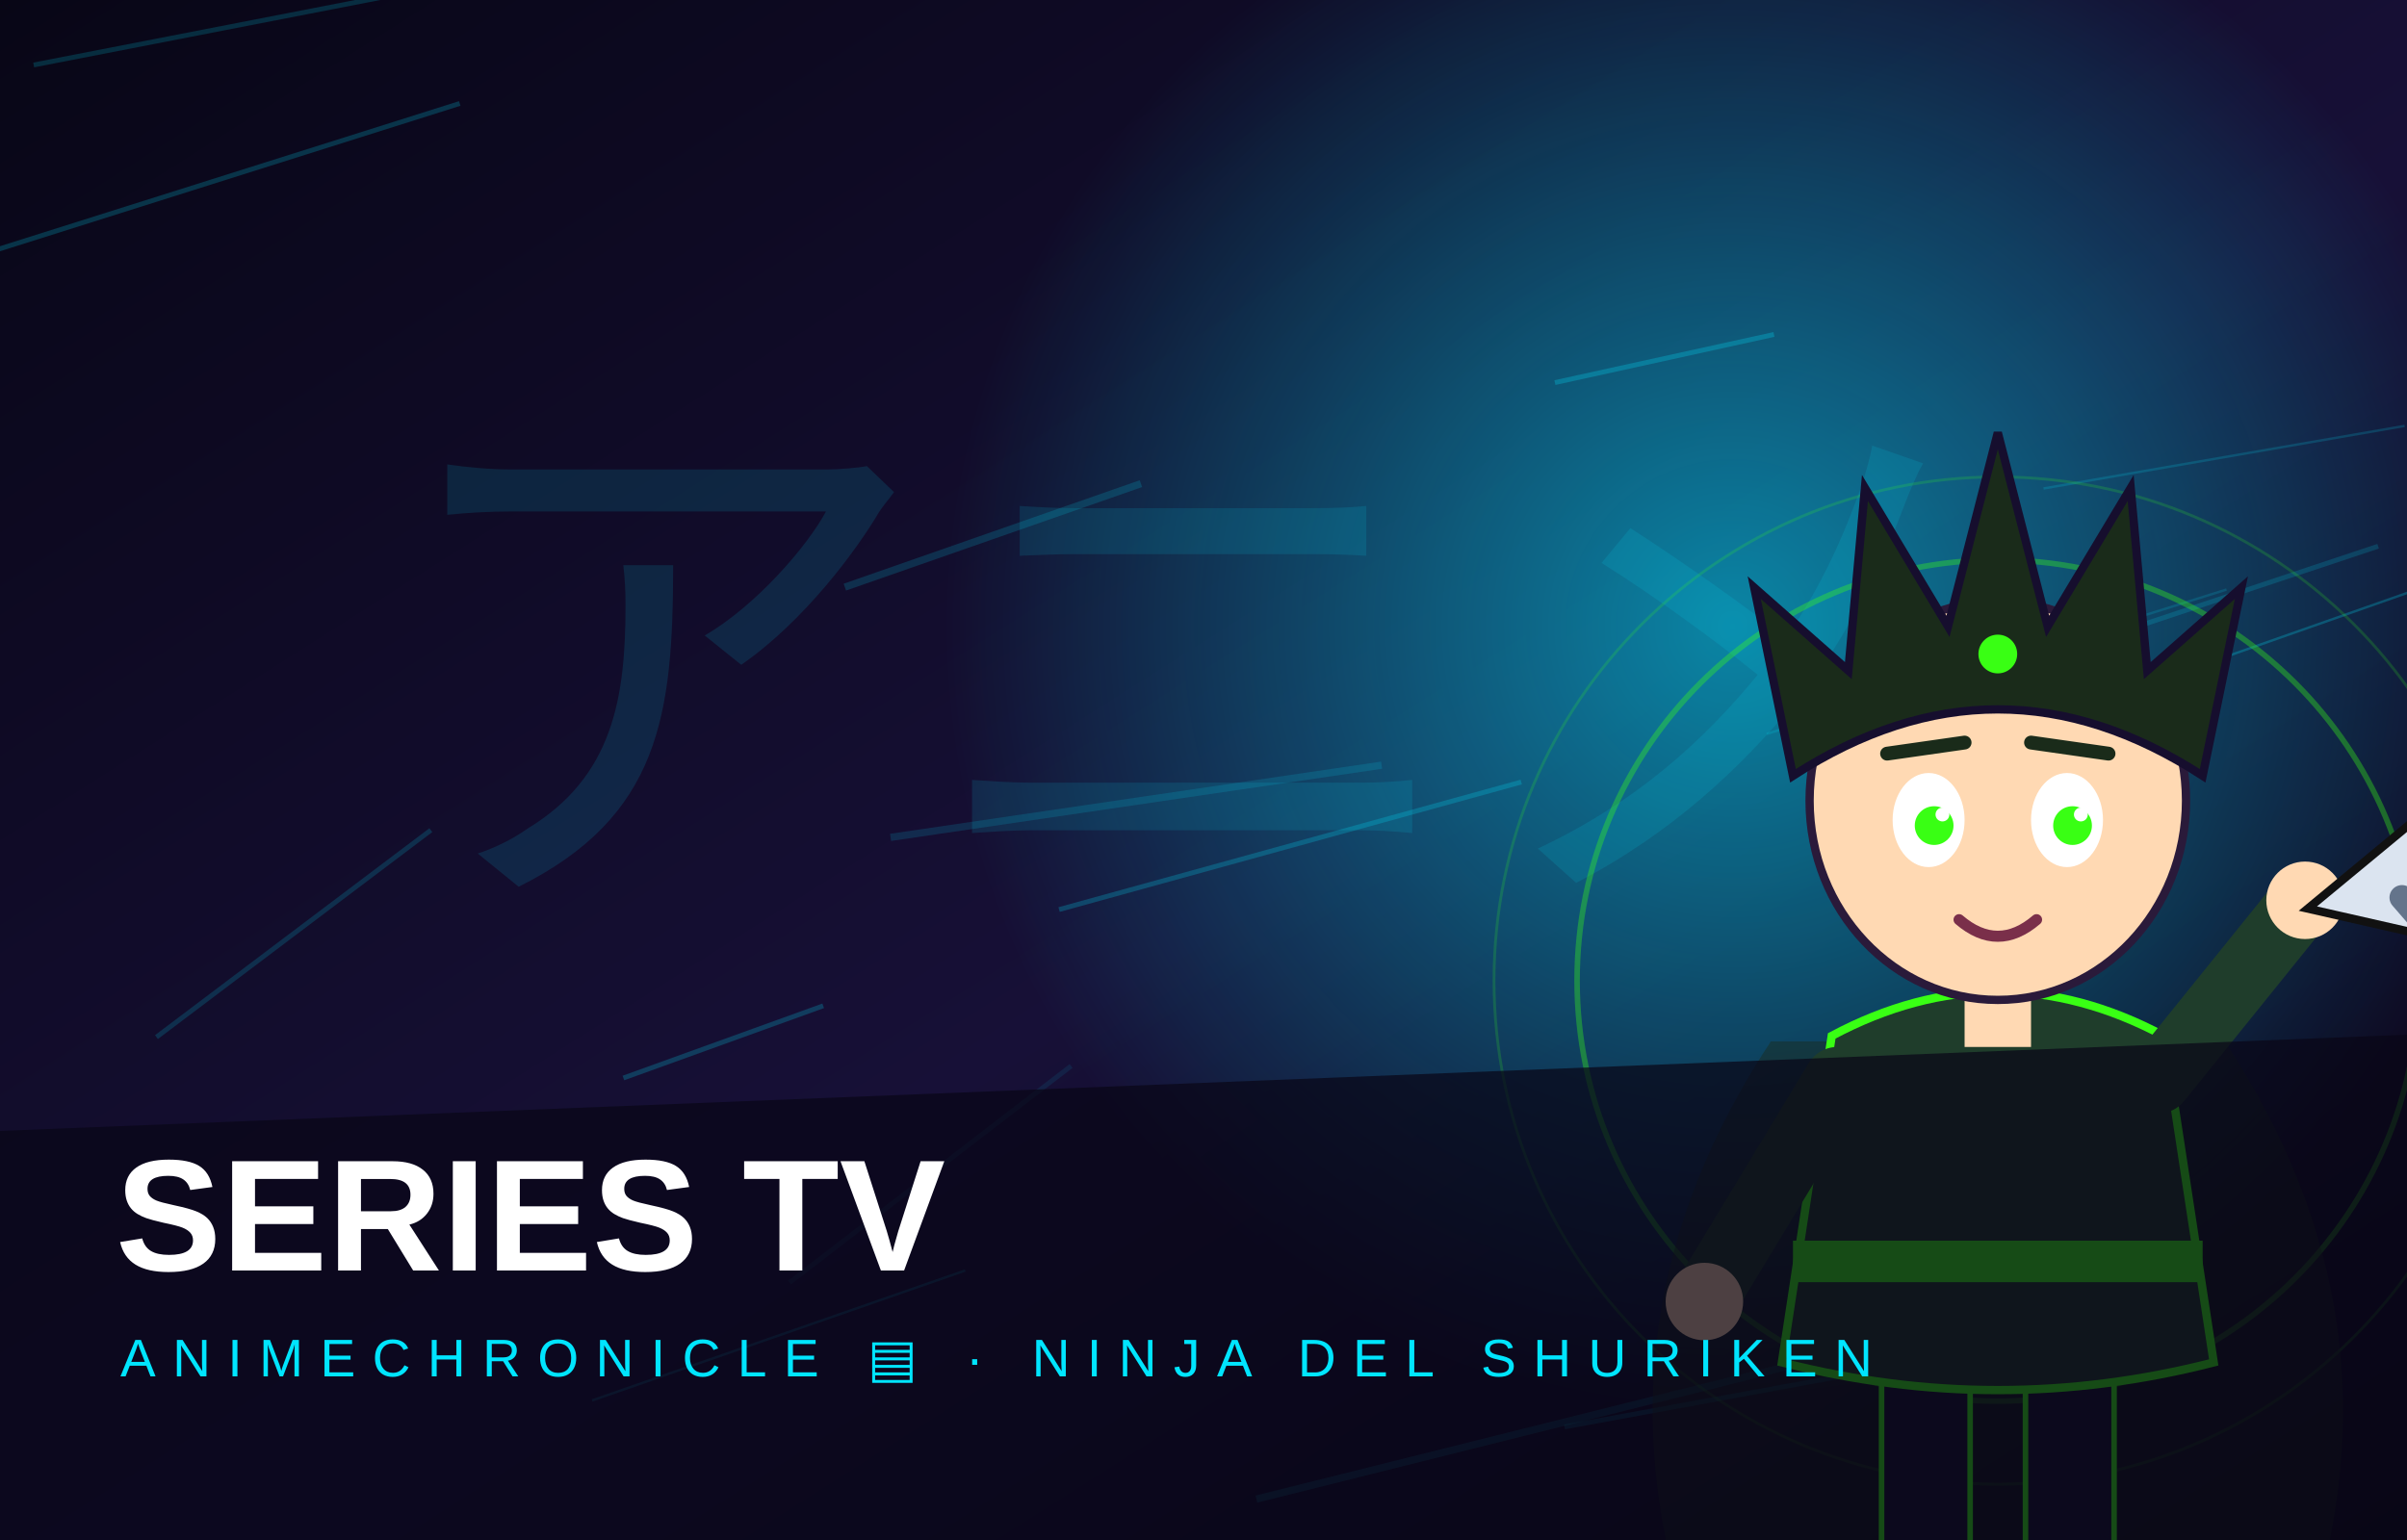
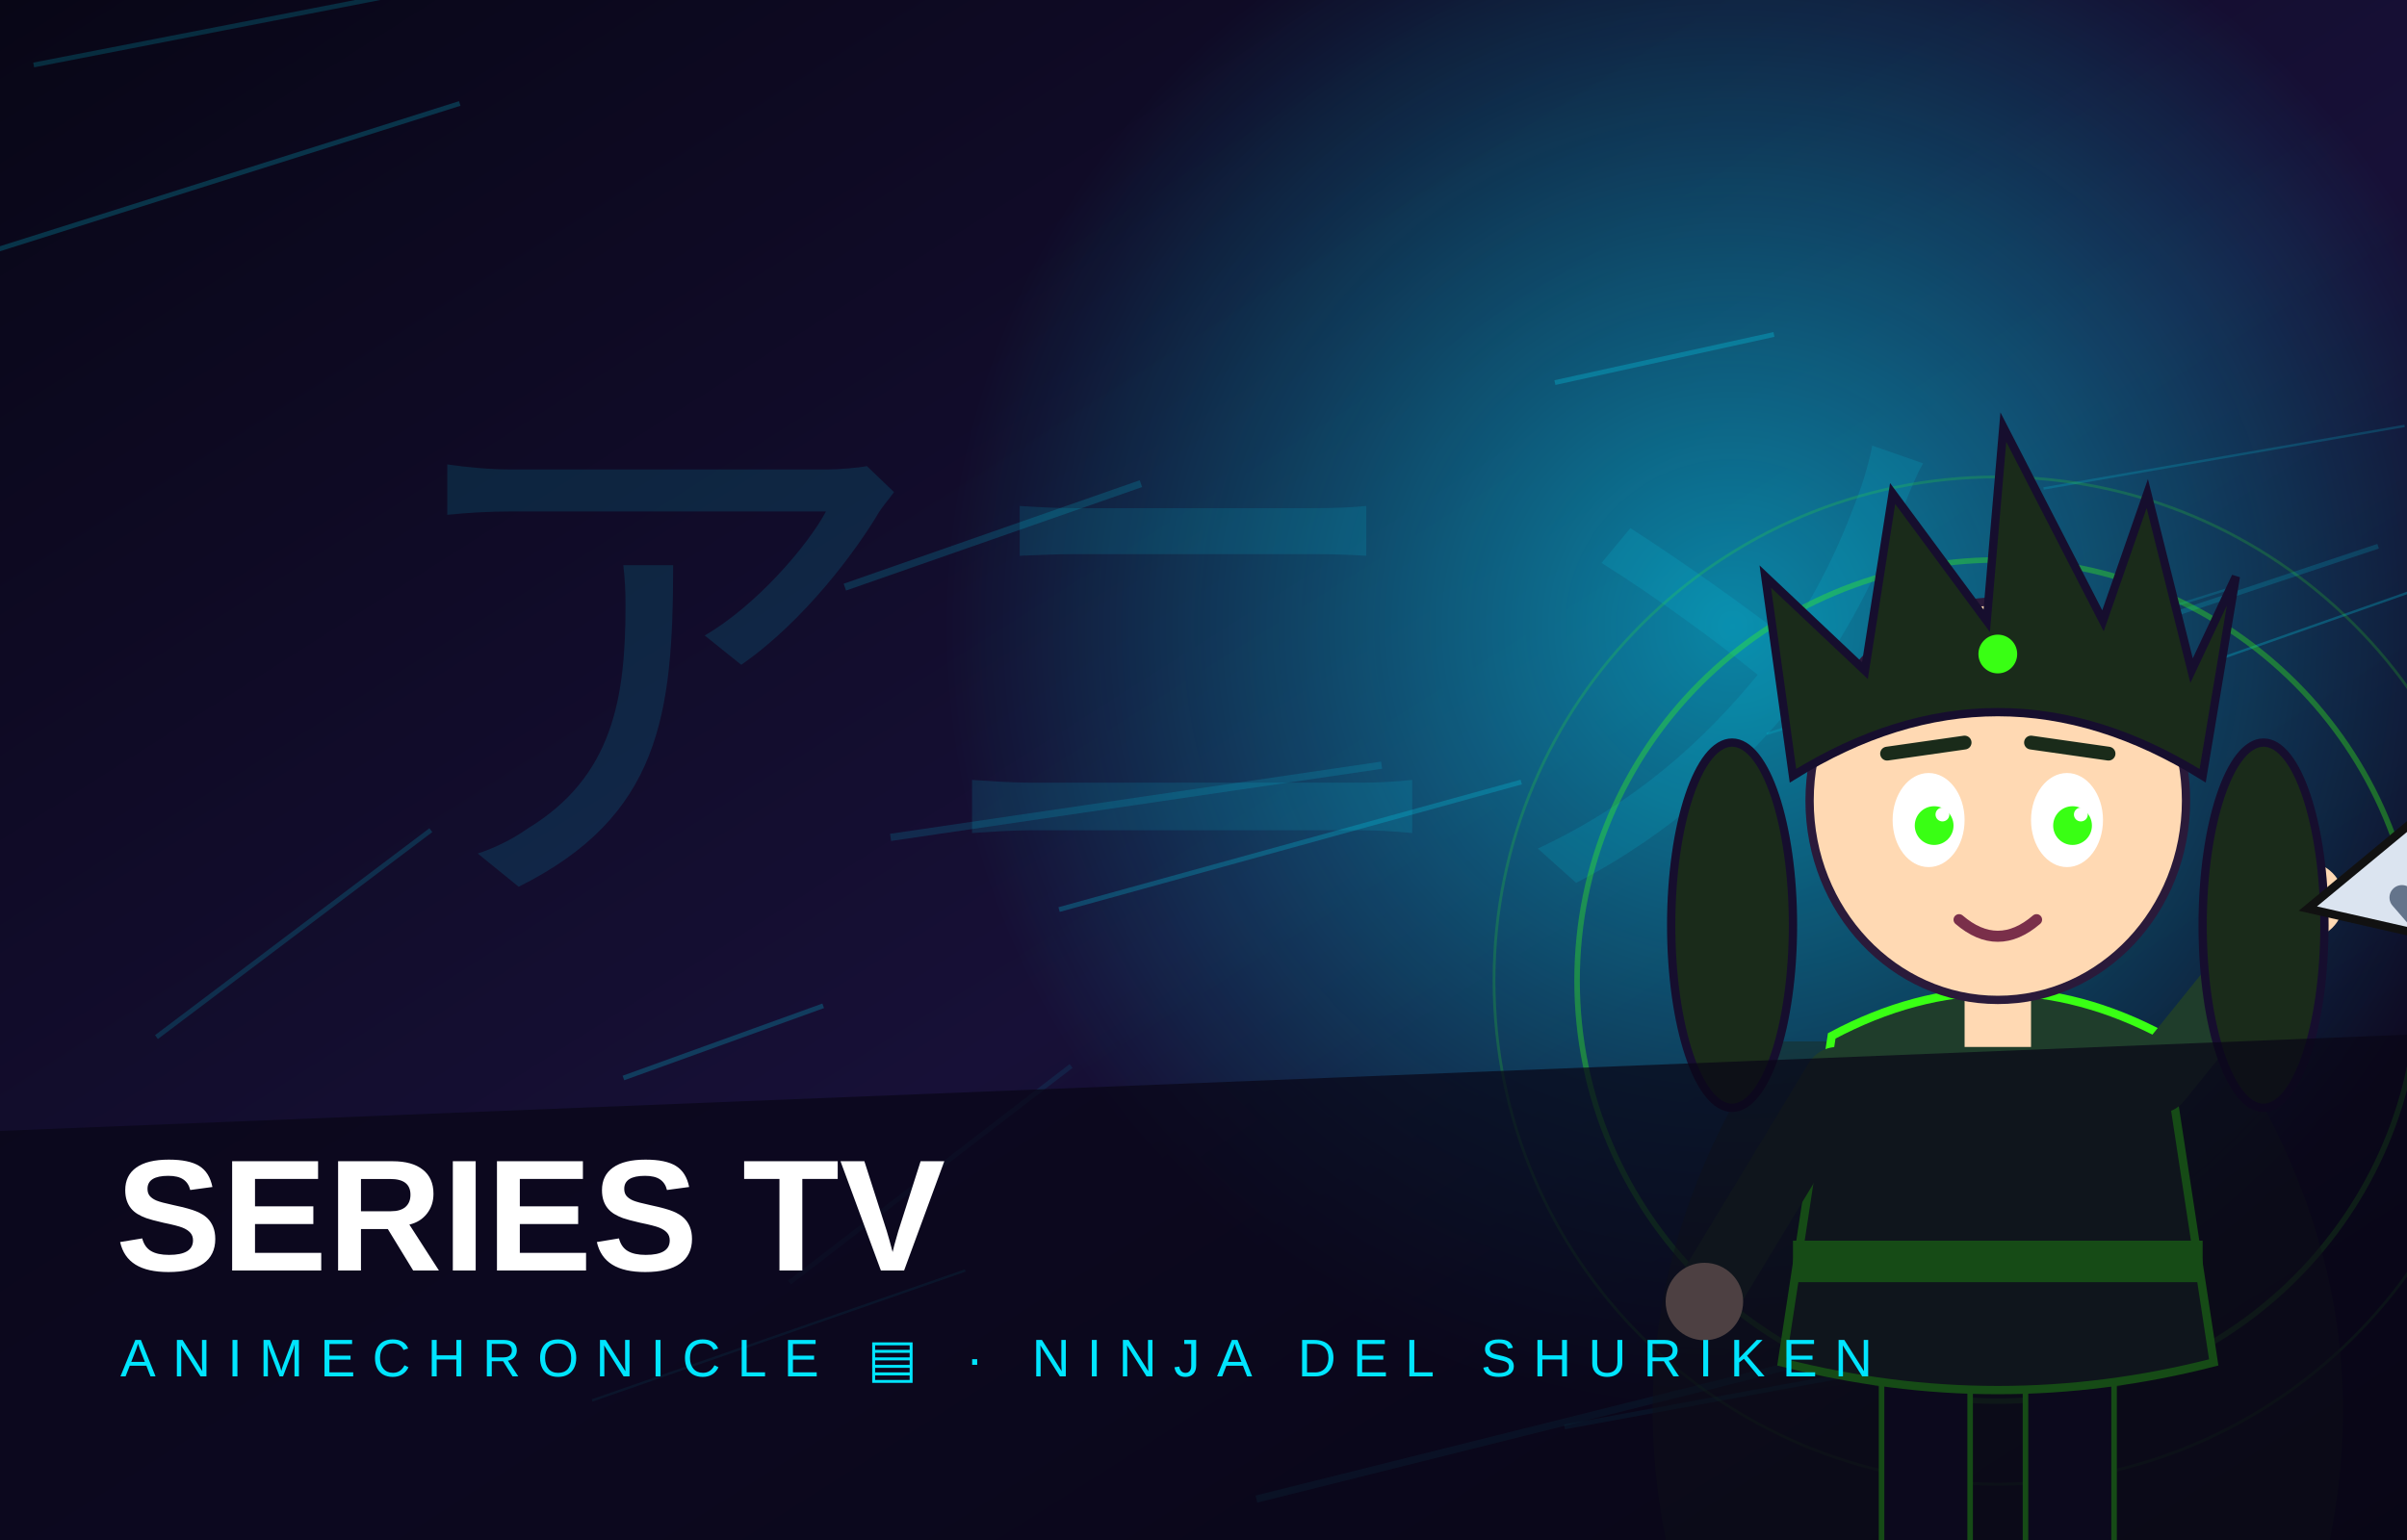
<svg xmlns="http://www.w3.org/2000/svg" width="1000" height="640" viewBox="0 0 1000 640">
  <defs>
    <linearGradient id="f" x1="0" y1="0" x2="1" y2="1">
      <stop offset="0" stop-color="#080616" />
      <stop offset=".55" stop-color="#171037" />
      <stop offset="1" stop-color="#080616" />
    </linearGradient>
    <radialGradient id="g">
      <stop offset="0" stop-color="#00e5ff" stop-opacity=".55" />
      <stop offset="1" stop-color="#00e5ff" stop-opacity="0" />
    </radialGradient>
  </defs>
  <rect width="1000" height="640" fill="url(#f)" />
  <circle cx="720" cy="260" r="330" fill="url(#g)" />
  <path d="M838 277 l150 -50" stroke="#00e5ff" stroke-width="2" opacity="0.16" />
  <path d="M328 533 l117 -90" stroke="#00e5ff" stroke-width="2" opacity="0.08" />
  <path d="M650 593 l120 -22" stroke="#00e5ff" stroke-width="2" opacity="0.19" />
  <path d="M1094 136 l55 -62" stroke="#00e5ff" stroke-width="2" opacity="0.14" />
  <path d="M522 623 l220 -55" stroke="#00e5ff" stroke-width="3" opacity="0.17" />
  <path d="M1007 62 l213 -22" stroke="#00e5ff" stroke-width="2" opacity="0.13" />
  <path d="M734 305 l191 -60" stroke="#00e5ff" stroke-width="1" opacity="0.15" />
  <path d="M440 378 l192 -53" stroke="#00e5ff" stroke-width="2" opacity="0.22" />
  <path d="M14 27 l185 -36" stroke="#00e5ff" stroke-width="2" opacity="0.17" />
  <path d="M351 244 l123 -43" stroke="#00e5ff" stroke-width="3" opacity="0.16" />
  <path d="M-2 104 l193 -61" stroke="#00e5ff" stroke-width="2" opacity="0.2" />
  <path d="M259 448 l83 -30" stroke="#00e5ff" stroke-width="2" opacity="0.21" />
  <path d="M246 582 l155 -54" stroke="#00e5ff" stroke-width="1" opacity="0.22" />
  <path d="M-131 542 l88 -60" stroke="#00e5ff" stroke-width="3" opacity="0.11" />
  <path d="M370 348 l204 -30" stroke="#00e5ff" stroke-width="3" opacity="0.14" />
  <path d="M65 431 l114 -86" stroke="#00e5ff" stroke-width="2" opacity="0.16" />
  <path d="M1098 426 l114 -73" stroke="#00e5ff" stroke-width="3" opacity="0.15" />
  <path d="M646 159 l91 -20" stroke="#00e5ff" stroke-width="2" opacity="0.25" />
  <path d="M1075 522 l151 -48" stroke="#00e5ff" stroke-width="1" opacity="0.21" />
  <path d="M862 295 l179 -63" stroke="#00e5ff" stroke-width="1" opacity="0.24" />
  <path d="M1005 293 l70 -51" stroke="#00e5ff" stroke-width="1" opacity="0.09" />
  <path d="M849 203 l150 -26" stroke="#00e5ff" stroke-width="1" opacity="0.17" />
  <text x="500" y="360" font-size="230" fill="#00e5ff" opacity=".12" text-anchor="middle" font-family="sans-serif">アニメ</text>
  <g transform="translate(600,120) scale(1.15)">
    <g transform="scale(1.0)">
      <circle cx="200" cy="250" r="152" fill="none" stroke="#39ff14" stroke-width="2" opacity=".35" />
      <circle cx="200" cy="250" r="182" fill="none" stroke="#39ff14" stroke-width="1" opacity=".18" />
      <path d="M118 272 Q52 372 88 482 L312 482 Q348 372 282 272Z" fill="#1a2b1a" opacity=".45" />
      <rect x="158" y="382" width="32" height="98" rx="10" fill="#15122f" stroke="#39ff14" stroke-width="2" />
      <rect x="210" y="382" width="32" height="98" rx="10" fill="#15122f" stroke="#39ff14" stroke-width="2" />
      <rect x="146" y="462" width="56" height="22" rx="7" fill="#39ff14" />
      <rect x="198" y="462" width="56" height="22" rx="7" fill="#39ff14" />
      <path d="M140 270 Q200 238 260 270 L278 388 Q200 408 122 388Z" fill="#1f3d2b" stroke="#39ff14" stroke-width="3" />
      <rect x="126" y="344" width="148" height="15" fill="#39ff14" />
      <path d="M142 286 L96 362" stroke="#1f3d2b" stroke-width="24" stroke-linecap="round" />
      <path d="M258 286 L308 224" stroke="#1f3d2b" stroke-width="24" stroke-linecap="round" />
      <circle cx="94" cy="366" r="14" fill="#ffd9b3" />
      <circle cx="311" cy="221" r="14" fill="#ffd9b3" />
      <rect x="188" y="248" width="24" height="26" fill="#ffd9b3" />
      <ellipse cx="200" cy="185" rx="68" ry="72" fill="#ffd9b3" stroke="#2a1a3a" stroke-width="3" />
-       <path d="M126 176 L112 108 L146 138 L152 72 L182 122 L200 52 L218 122 L248 72 L254 138 L288 108 L274 176 Q200 128 126 176Z" fill="#1a2b1a" stroke="#160e2e" stroke-width="3" />
+       <path d="M126 176 L116 104 L152 138 L162 74 L196 120 L202 50 L238 120 L254 74 L270 138 L286 104 L274 176 Q200 130 126 176Z" fill="#1a2b1a" stroke="#160e2e" stroke-width="3" />
+       <ellipse cx="104" cy="230" rx="22" ry="66" fill="#1a2b1a" stroke="#160e2e" stroke-width="3" />
+       <ellipse cx="296" cy="230" rx="22" ry="66" fill="#1a2b1a" stroke="#160e2e" stroke-width="3" />
      <ellipse cx="175" cy="192" rx="13" ry="17" fill="#fff" />
      <ellipse cx="225" cy="192" rx="13" ry="17" fill="#fff" />
      <circle cx="177" cy="194" r="7" fill="#39ff14" />
      <circle cx="227" cy="194" r="7" fill="#39ff14" />
      <circle cx="180" cy="190" r="2.5" fill="#fff" />
      <circle cx="230" cy="190" r="2.5" fill="#fff" />
      <path d="M160 168 L188 164 M212 164 L240 168" stroke="#1a2b1a" stroke-width="5" stroke-linecap="round" />
      <path d="M186 228 Q200 240 214 228" fill="none" stroke="#7a2f4a" stroke-width="4" stroke-linecap="round" />
      <circle cx="200" cy="132" r="7" fill="#39ff14" />
      <path d="M312 224 L370 176 L356 234Z" fill="#dbe4f0" stroke="#111" stroke-width="3" />
      <path d="M346 220 L372 250" stroke="#64748b" stroke-width="9" stroke-linecap="round" />
      <circle cx="360" cy="244" r="7" fill="#39ff14" />
    </g>
  </g>
  <path d="M0 470 L1000 430 L1000 640 L0 640Z" fill="#080616" opacity=".72" />
  <text x="48" y="528" font-size="66" font-weight="900" fill="#fff" font-family="Arial,sans-serif">SERIES TV</text>
  <text x="50" y="572" font-size="22" letter-spacing="7" fill="#00e5ff" font-family="Arial,sans-serif">ANIMECHRONICLE ▤ · NINJA DEL SHURIKEN</text>
</svg>
